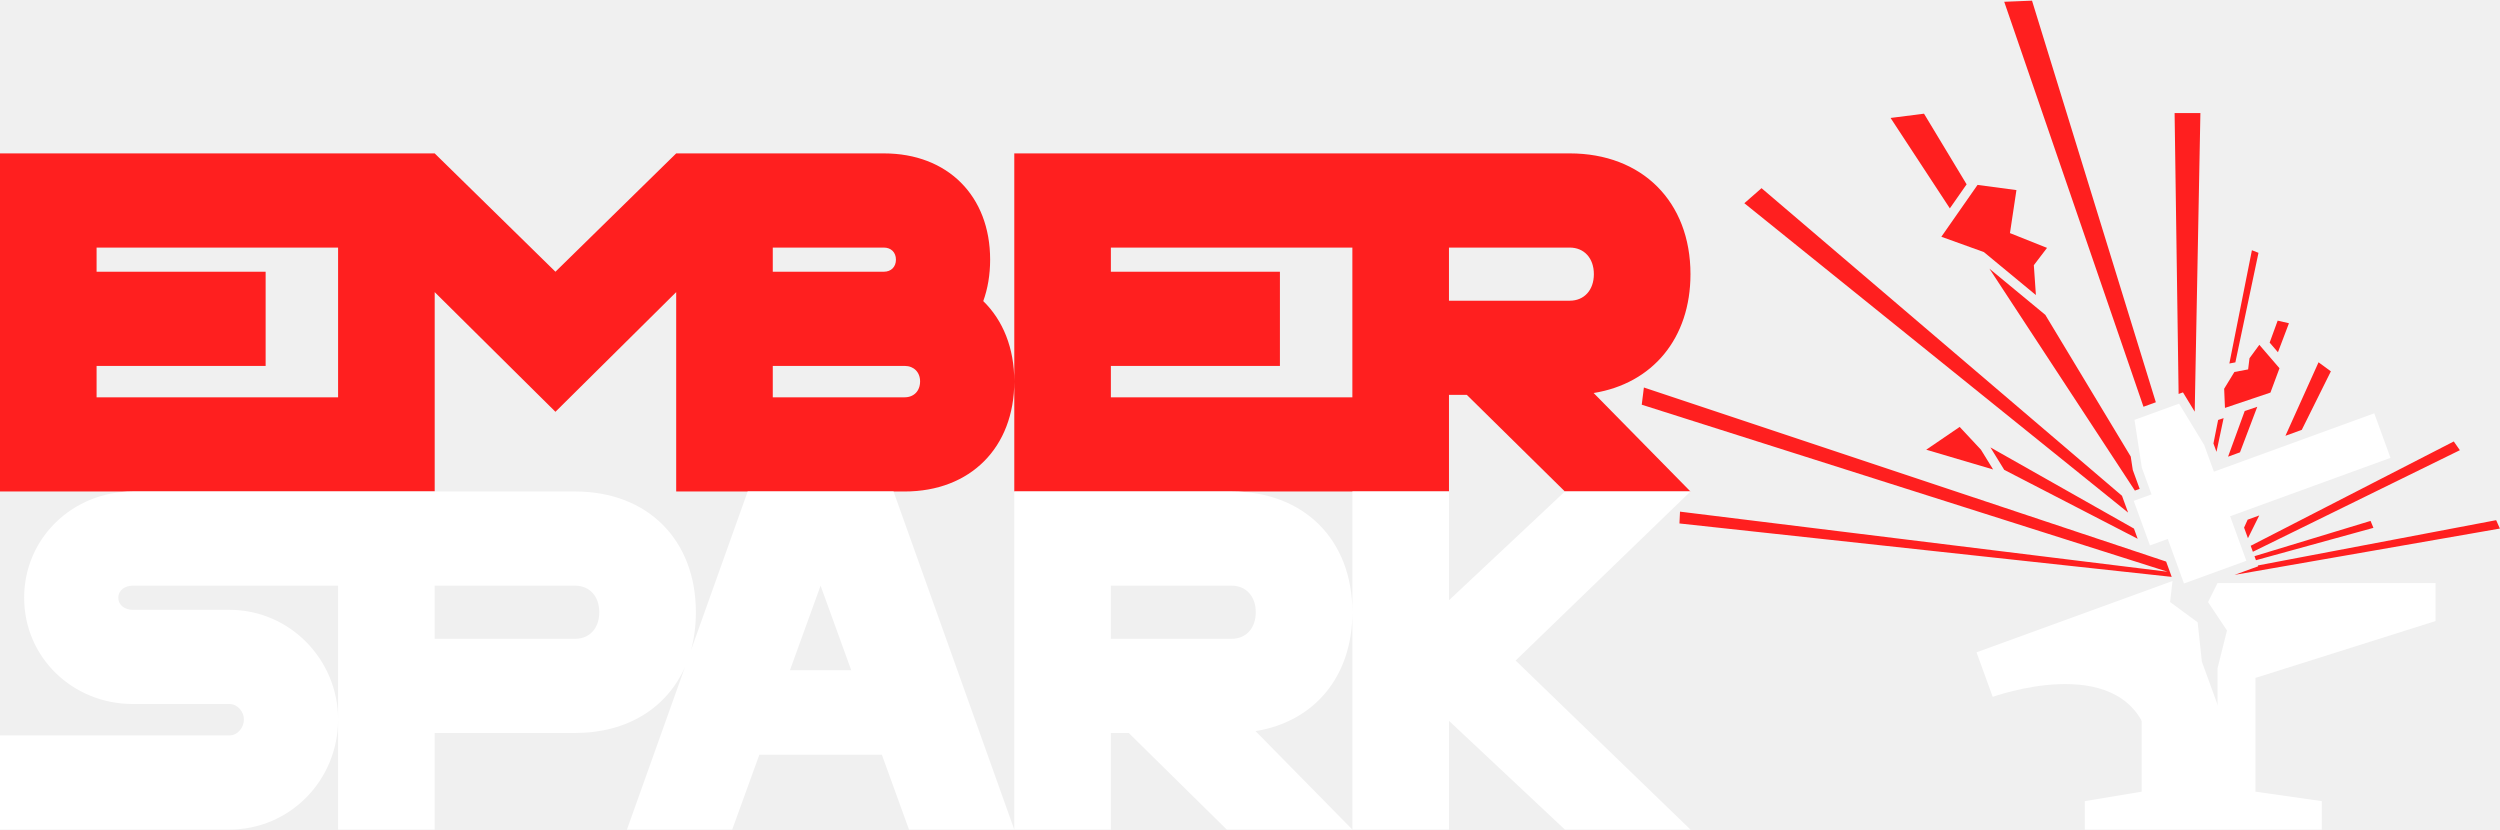
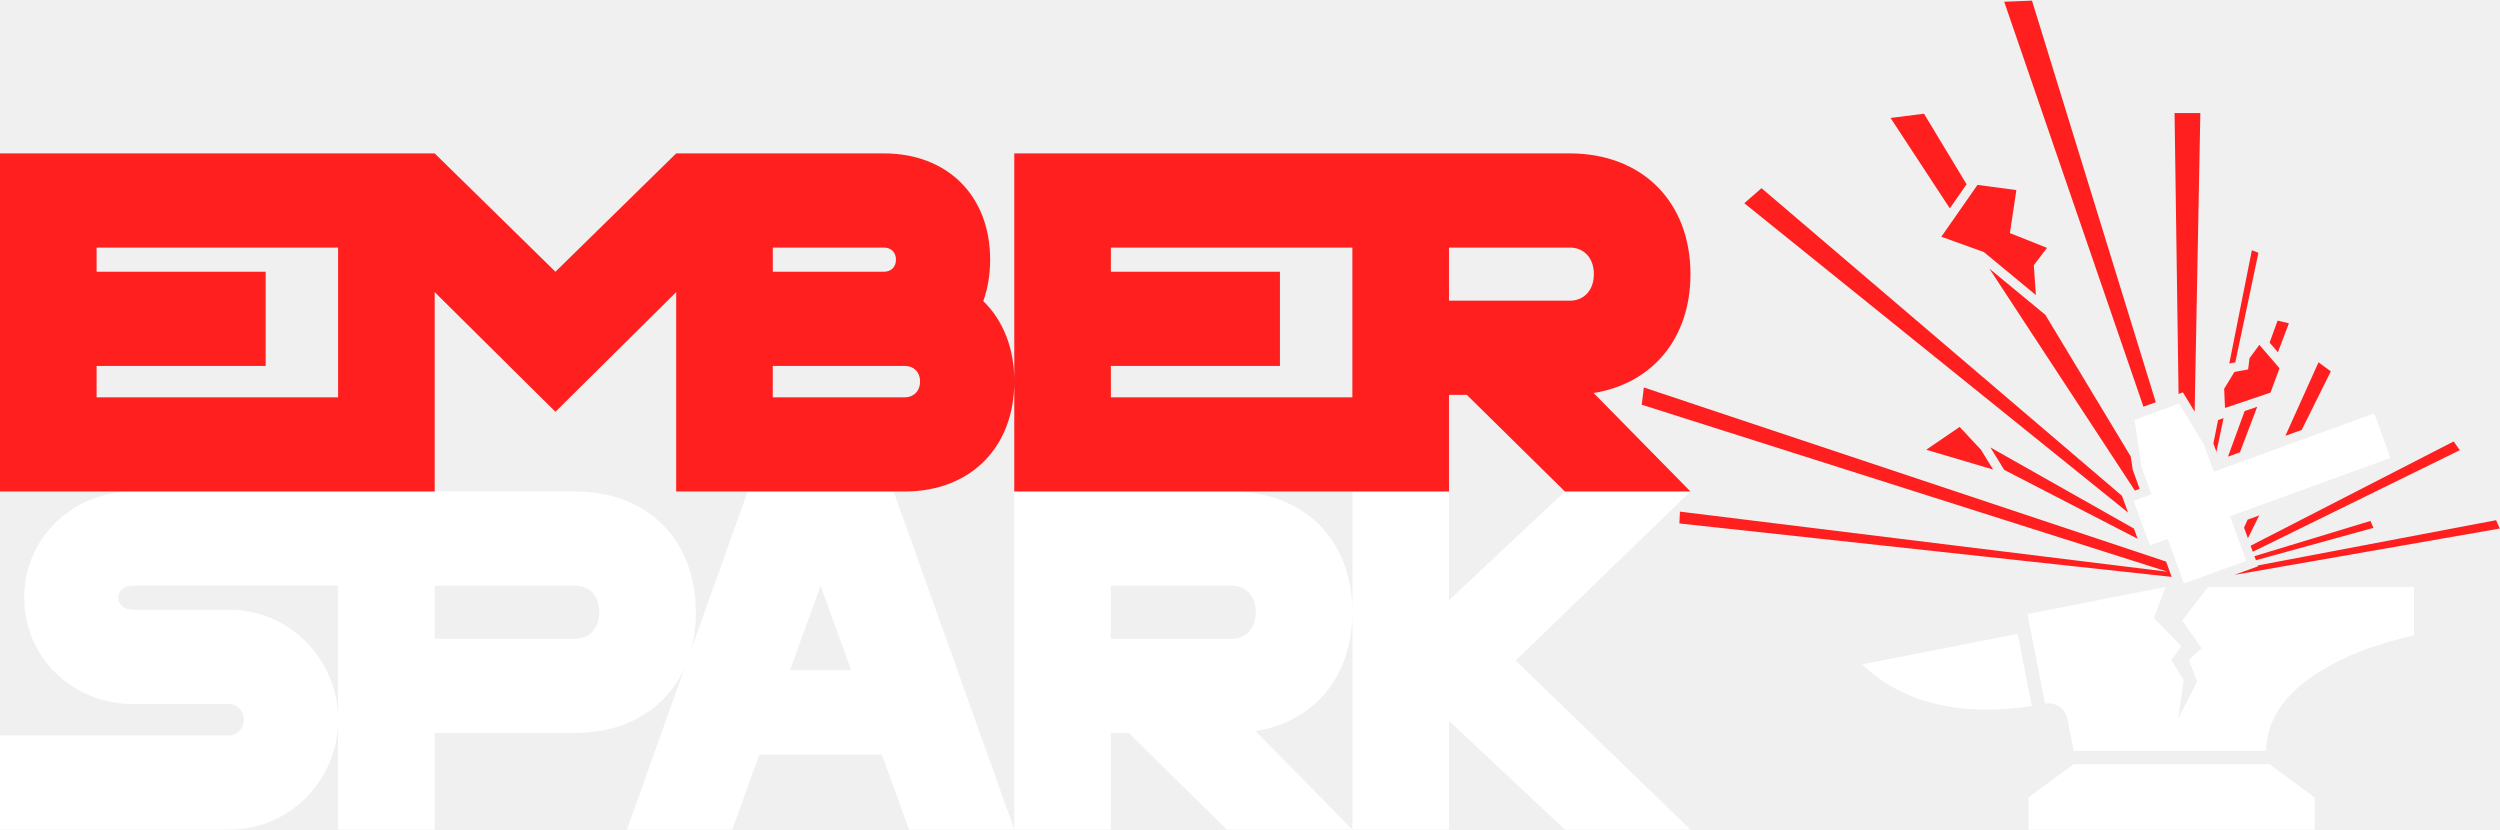
- <svg xmlns="http://www.w3.org/2000/svg" width="2028.4mm" height="673.1mm" version="1.1" viewBox="0 0 2028.4 673.1">
-   <g>
-     <g transform="matrix(2.6686 0 0 2.6686 -262.98 -927.46)" stroke-width=".132" />
-     <path d="m1648.7 0.54-22.551 0.899 112.98 328.59 10.027-3.65zm115.68 91.175 3.256 227.93 3.541-1.289 9.521 15.654 4.616-242.29zm-203.31 0.522-27.133 3.465 48.092 73.357 13.603-19.493zm-131.83 60.434-13.956 12.212 311.38 251.01-4.963-13.634zm174.88 10.957-13.221 18.946 6.211 9.474 16.277 5.865 22.724 18.779zm222.99 39.393-18.297 91.913 4.875-0.911 18.756-88.886zm-213.01 14.938 118.06 180.09 3.873-1.409-5.582-15.336-1.663-10.885-69.299-114.95zm233.91 42.188-6.505 17.837 6.731 7.818 8.925-23.53zm33.163 33.805-26.868 59.638 13.272-4.831 23.598-47.482zm-45.557 0.179-7.768 21.299 8.527-2.873 4.556-12.25zm-501.83 20.27-1.745 13.956 426.71 135.54-395.66-48.772-0.455 9.59 399.4 43.339-4.518-12.413zm497.67 15.643-10.188 3.434-13.514 37.056 9.68-3.523zm-27.314 9.207-4.452 1.501-3.793 19.057 2.474 6.795zm-50.559 1.474-9.575 3.485 25.025 72.785 0.295 20.662-18.379-30.486-10.145 3.692 0.299 0.821 10.607 16.178-6.843-5.84 3.963 10.887 14.455-5.262 13.156 36.142 7.087-2.58-3.793-6.293 0.618-2.926 3.945 2.378 26.113-68.841-9.367 3.409-17.524 48.053 9.525-45.141-1.277 0.465-1.513-4.156-8.65 43.454-2.596-8.42 1.166-61.195-12.211-20.076 0.681 47.65zm-164.65 15.473-4.831 3.293 15.263 7.886zm401.96 1.988-164.77 84.644 1.767 4.854 167.95-82.42zm-375.95 4.806 11.215 18.226 108.26 55.932-3.012-8.275zm242.96 5.252-12.19 4.436-13.454 29.863 10.495-3.82zm-24.833 49.967-9.413 3.426-2.902 6.441 3.133 8.608zm192.21 3.833-193.35 36.735 0.25 0.686-19.174 6.978 215.3-37.59zm-101.9 0.602-94.183 28.616 1.191 3.272 95.317-26.257zm-144.54 9.691 2.591 0.176-2.868 14.408zm33.084 15.342-1.433 3.179-3.595 1.847 6.054-2.204z" fill="#ff1f1f" />
-     <g fill="#fff">
-       <path d="m1799.2 473.1h176.92v30.769l-146.15 46.154v92.308l53.846 7.692v23.077h-192.31v-23.077l46.154-7.692v-61.539h61.538v-38.462l7.692-30.769-15.385-23.077z" />
-       <path d="m1741.7 593.64 13.155 36.142 57.827-21.047-13.155-36.142-13.014-35.756-3.436-31.93-22.35-16.423 1.967-17.088-159.03 57.88 13.155 36.142s101.2-36.833 124.88 28.223z" />
-       <path d="m1768 327.51 20.383 33.51 7.893 21.685 130.11-47.357 13.155 36.142-130.11 47.357 13.155 36.142-50.599 18.416-13.155-36.142-14.457 5.262-13.155-36.142 14.457-5.262-7.893-21.685-5.926-38.772z" />
+ <svg xmlns="http://www.w3.org/2000/svg" version="1.1" id="EmberSpark_00000022538722631246106570000003984959453319903400_" x="0px" y="0px" viewBox="0 0 5749.9 1908" style="enable-background:new 0 0 5749.9 1908;" xml:space="preserve">
+   <style type="text/css">
+ 	.st0{fill:#FFFFFF;}
+ 	.st1{fill:#FF1F1F;}
+ </style>
+   <g id="EmberSpark">
+     <g id="SPARK">
+       <g>
+         <path class="st0" d="M3888,1130.4h-288.8l-266.6,250.2v-250.2h-222.2v277.7V1908h222.2v-250.2l266.6,250.2H3888l-402.1-388.8     L3888,1130.4z M3110.4,1408.1c0-166.6-111.1-277.7-277.7-277.7H2555h-222.2V1908H2555v-222.2h41.1l225.5,222.2h288.8     l-222.7-226.5C3023.3,1659.6,3110.4,1555.6,3110.4,1408.1z M2832.7,1469.2H2555V1347h277.7c33.3,0,55.5,24.4,55.5,61.1     C2888.2,1444.8,2866,1469.2,2832.7,1469.2z M1719.6,1130.4L1589,1496c7.5-27.1,11.5-56.5,11.5-87.9     c0-166.6-111.1-277.7-277.7-277.7h-323H777.6h0H305.5c-137.7,0-249.9,106.6-249.9,244.4s112.2,244.4,249.9,244.4l222.2,0     c18.9,0,33.3,17.8,33.3,35.5c0,18.9-14.4,36.7-33.3,36.7H0V1908h527.7c138.9,0,249.9-113.3,249.9-253.3V1908h222.2v-222.2h323     c119.7,0,210.8-57.4,252.6-151.5L1441.9,1908h242.2l62.4-172.2h281.8l62.4,172.2h242.2l-277.7-777.6H1719.6z M777.6,1654.7     c0-137.7-111.1-252.2-249.9-252.2H305.5c-17.8,0-33.3-10-33.3-27.8c0-17.8,15.6-27.8,33.3-27.8h472.1V1654.7z M1322.8,1469.2     h-323V1347h323c33.3,0,55.5,24.4,55.5,61.1C1378.3,1444.8,1356.1,1469.2,1322.8,1469.2z M1816.9,1541.4l70.4-194.4l70.4,194.4     H1816.9z" />
+       </g>
    </g>
-     <g fill="#ff1f1f">
-       <path d="m1590 346.38 17.27 18.503 9.868 16.036-54.276-16.036z" />
-       <path d="m1630.8 189.13 30.079 11.986-10.707 14.047 1.673 24.241-42.205-34.877-34.504-12.433 29.362-42.075 31.553 4.226z" />
-       <path d="m1812.9 301.8 11.136-2.08 1.119-9.075 7.981-10.868 16.354 18.998-7.347 19.751-36.894 12.436-0.658-15.548z" />
-       <path transform="scale(.26458)" d="m0 470.4v1036.8h296.23 740.57 296.23v-611.38l370.29 366.99 370.29-366.99v611.38h296.23 404.35c201.44 0 336.22-134.78 336.22-337.7 0-102.17-34.69-187.17-95.144-246.15 13.762-38.134 21.088-80.783 21.088-127.1 0-195.51-130.34-325.85-325.85-325.85h-340.66-296.23l-370.29 362.88-370.29-362.88h-296.23-740.57-296.23zm3110.4 0v1036.8h296.23 740.57 296.23v-296.23h54.801l300.67 296.23h385.1l-296.94-301.98c180.82-29.197 296.94-167.83 296.94-364.54 0-222.17-148.12-370.29-370.29-370.29h-370.29-296.23-740.57-296.23zm-2814.2 288.82h740.57v459.16h-740.57v-96.273h518.4v-288.82h-518.4v-74.061zm3110.4 0h740.57v459.16h-740.57v-96.273h518.4v-288.82h-518.4v-74.061zm-1036.8 0.002h340.66c22.217 0 37.027 14.81 37.027 37.027 0 22.217-14.81 37.029-37.027 37.029h-340.66v-74.057zm2073.6 0h370.29c44.434 0 74.059 32.585 74.059 81.463 0 48.878-29.624 81.463-74.059 81.463h-370.29v-162.93zm-2073.6 362.88h404.35c28.142 0 47.398 19.255 47.398 47.396 0 29.623-19.257 48.877-47.398 48.877h-404.35v-96.273z" />
+     <g id="EMBER">
+       <g>
+         <path class="st1" d="M3888,630.5c0-166.6-111.1-277.7-277.7-277.7h-277.7h-222.2v0H2555h-222.2v777.6H2555h555.4v0h222.2V908.2     h41.1l225.5,222.2H3888l-222.7-226.5C3800.9,882,3888,778,3888,630.5z M3110.4,913.8H2555v-72.2h388.8V625H2555v-55.5h555.4     V913.8z M3610.3,691.6h-277.7V569.4h277.7c33.3,0,55.5,24.4,55.5,61.1C3665.8,667.2,3643.6,691.6,3610.3,691.6z M0,352.8v777.6     h222.2h555.4V913.8H222.2v-72.2H611V625H222.2v-55.5h555.4V352.8H222.2H0z M2277.3,597.2c0-146.6-97.8-244.4-244.4-244.4h-255.5     h-143.3h-78.9L1277.5,625L999.8,352.8v0h0h-86.6H777.6v777.6h222.2V671.9l277.7,275.2l277.7-275.2v458.5h222.2v0h303.3     c151.1,0,252.2-101.1,252.2-253.3c0-76.6-26-140.4-71.4-184.6C2271.8,663.9,2277.3,631.9,2277.3,597.2z M1777.4,569.4h255.5     c16.7,0,27.8,11.1,27.8,27.8c0,16.7-11.1,27.8-27.8,27.8l-255.5,0V569.4z M2080.6,913.8h-303.3v-72.2h255.5h47.8     c21.1,0,35.5,14.4,35.5,35.5C2116.2,899.3,2101.7,913.8,2080.6,913.8z" />
+       </g>
    </g>
-     <path transform="scale(.26458)" d="m407.31 1507.2c-183.66 0-333.26 142.19-333.26 325.85s149.6 325.85 333.26 325.85h296.23c25.179 0 44.436 23.698 44.436 47.396 0 25.18-19.256 48.877-44.436 48.877h-703.54v288.82h703.54c185.14 0 333.26-151.08 333.26-337.7 0-183.66-148.11-336.22-333.26-336.22h-296.23c-23.698 0-44.434-13.329-44.434-37.027s20.735-37.029 44.434-37.029h629.49v410.28 337.7h296.23v-296.23h430.68c159.65 0 281.05-76.48 336.74-201.96l-177.92 498.19h322.89l83.193-229.58h375.71l83.193 229.58h322.89l-370.29-1036.8h-447.31l-174.12 487.53c10.029-36.12 15.297-75.364 15.297-117.24 0-222.17-148.11-370.29-370.29-370.29h-430.68-296.23-629.49zm2703.1 1036.8h296.23v-296.23h54.803l300.67 296.23h385.1l-296.94-301.98c180.82-29.197 296.94-167.83 296.94-364.54 0-222.17-148.11-370.29-370.29-370.29h-370.29-296.23v1036.8zm1036.8-666.52v666.52h296.23v-333.55l355.47 333.55h385.1l-536.18-518.4 536.18-518.4h-385.1l-355.47 333.55v-333.55h-296.23v370.29zm-2814.2-81.463h430.68c44.434 0 74.057 32.585 74.057 81.463s-29.622 81.463-74.057 81.463h-430.68v-162.93zm1183.4 0 93.93 259.2h-187.86l93.928-259.2zm890.17 0h370.29c44.434 0 74.057 32.585 74.057 81.463s-29.622 81.463-74.057 81.463h-370.29v-162.93z" fill="#fff" />
+   </g>
+   <g id="Icon">
+     <g id="Explosion">
+       <path id="Explosion_Lines" class="st1" d="    M4673.5,1.5l-63.9,2.5l320.2,931.4l28.4-10.3L4673.5,1.5z M5001.4,260l9.2,646.1l10-3.7l27,44.4l13.1-686.8L5001.4,260z     M4425.1,261.5l-76.9,9.8l136.3,207.9l38.6-55.3L4425.1,261.5z M4051.4,432.8l-39.6,34.6l882.7,711.5l-14.1-38.6L4051.4,432.8z     M5179.2,575.5L5127.3,836l13.8-2.6l53.2-252L5179.2,575.5z M4575.4,617.8l334.7,510.5l11-4l-15.8-43.5l-4.7-30.9l-196.4-325.8    L4575.4,617.8z M5238.4,737.4L5220,788l19.1,22.2l25.3-66.7L5238.4,737.4z M5332.5,833.3l-76.2,169.1l37.6-13.7l66.9-134.6    L5332.5,833.3z M3780.8,891.2l-4.9,39.6L4985.4,1315l-1121.6-138.3l-1.3,27.2l1132.2,122.9l-12.8-35.2L3780.8,891.2z     M5191.5,935.6l-28.9,9.7l-38.3,105l27.4-10L5191.5,935.6z M5114.1,961.7l-12.6,4.3l-10.8,54l7,19.3L5114.1,961.7z M5643.4,1015.3    l-467.1,239.9l5,13.8l476.1-233.6L5643.4,1015.3z M4577.8,1029l31.8,51.7l306.9,158.5l-8.5-23.5L4577.8,1029z M5266.5,1043.9    l-34.6,12.6l-38.1,84.7l29.8-10.8L5266.5,1043.9z M5196.1,1185.5l-26.7,9.7l-8.2,18.3l8.9,24.4L5196.1,1185.5z M5740.9,1196.4    l-548.1,104.1l0.7,1.9l-54.4,19.8l610.3-106.6L5740.9,1196.4z M5452.1,1198.1l-267,81.1l3.4,9.3l270.2-74.4L5452.1,1198.1z" />
+       <path id="Fragment_3" class="st1" d="M4507.1,981.9l49,52.5l28,45.5    l-153.9-45.5L4507.1,981.9z" />
+       <path id="Fragment_2" class="st1" d="M4622.7,536.1l85.3,34    l-30.3,39.8l4.7,68.7l-119.6-98.9l-97.8-35.2l83.2-119.3l89.4,12L4622.7,536.1z" />
+       <path id="Fragment_1" class="st1" d="M5139,855.5l31.6-5.9    l3.2-25.7l22.6-30.8l46.4,53.9l-20.8,56l-104.6,35.3l-1.9-44.1L5139,855.5z" />
+     </g>
+     <path id="Mallet" class="st0" d="M5011.6,928.4l57.8,95l22.4,61.5l368.8-134.2l37.3,102.5   L5129,1187.3l37.3,102.5l-143.4,52.2l-37.3-102.5l-41,14.9l-37.3-102.5l41-14.9l-22.4-61.5l-16.8-109.9L5011.6,928.4z" />
+     <g id="Anvil">
+       <path id="Right" class="st0" d="M5078.5,1349.8l-59.5,77.2l44.3,63.8l-28.9,27.2l19,49.6l-43.6,85.2l12.6-89.3l-28.3-45l23.2-32.2    l-63.4-64.4l26.7-72l-317.6,62.5l40.6,206.2c23.7-4.7,46.6,10.7,51.3,34.4l14.5,73.8h228l0,0h214.9c0-142.1,173-228.6,339.8-265.6    v-111.2H5078.5z" />
+       <polygon id="Base" class="st0" points="4769.2,1757.6 4665.5,1834.2 4665.5,1908 5323.6,1908 5323.6,1834.2 5219.8,1757.6   " />
+       <path id="Left" class="st0" d="M4640.4,1457.7l-357.7,70.4c88.4,85.5,222.7,122,390.4,95.7L4640.4,1457.7z" />
+     </g>
  </g>
</svg>
